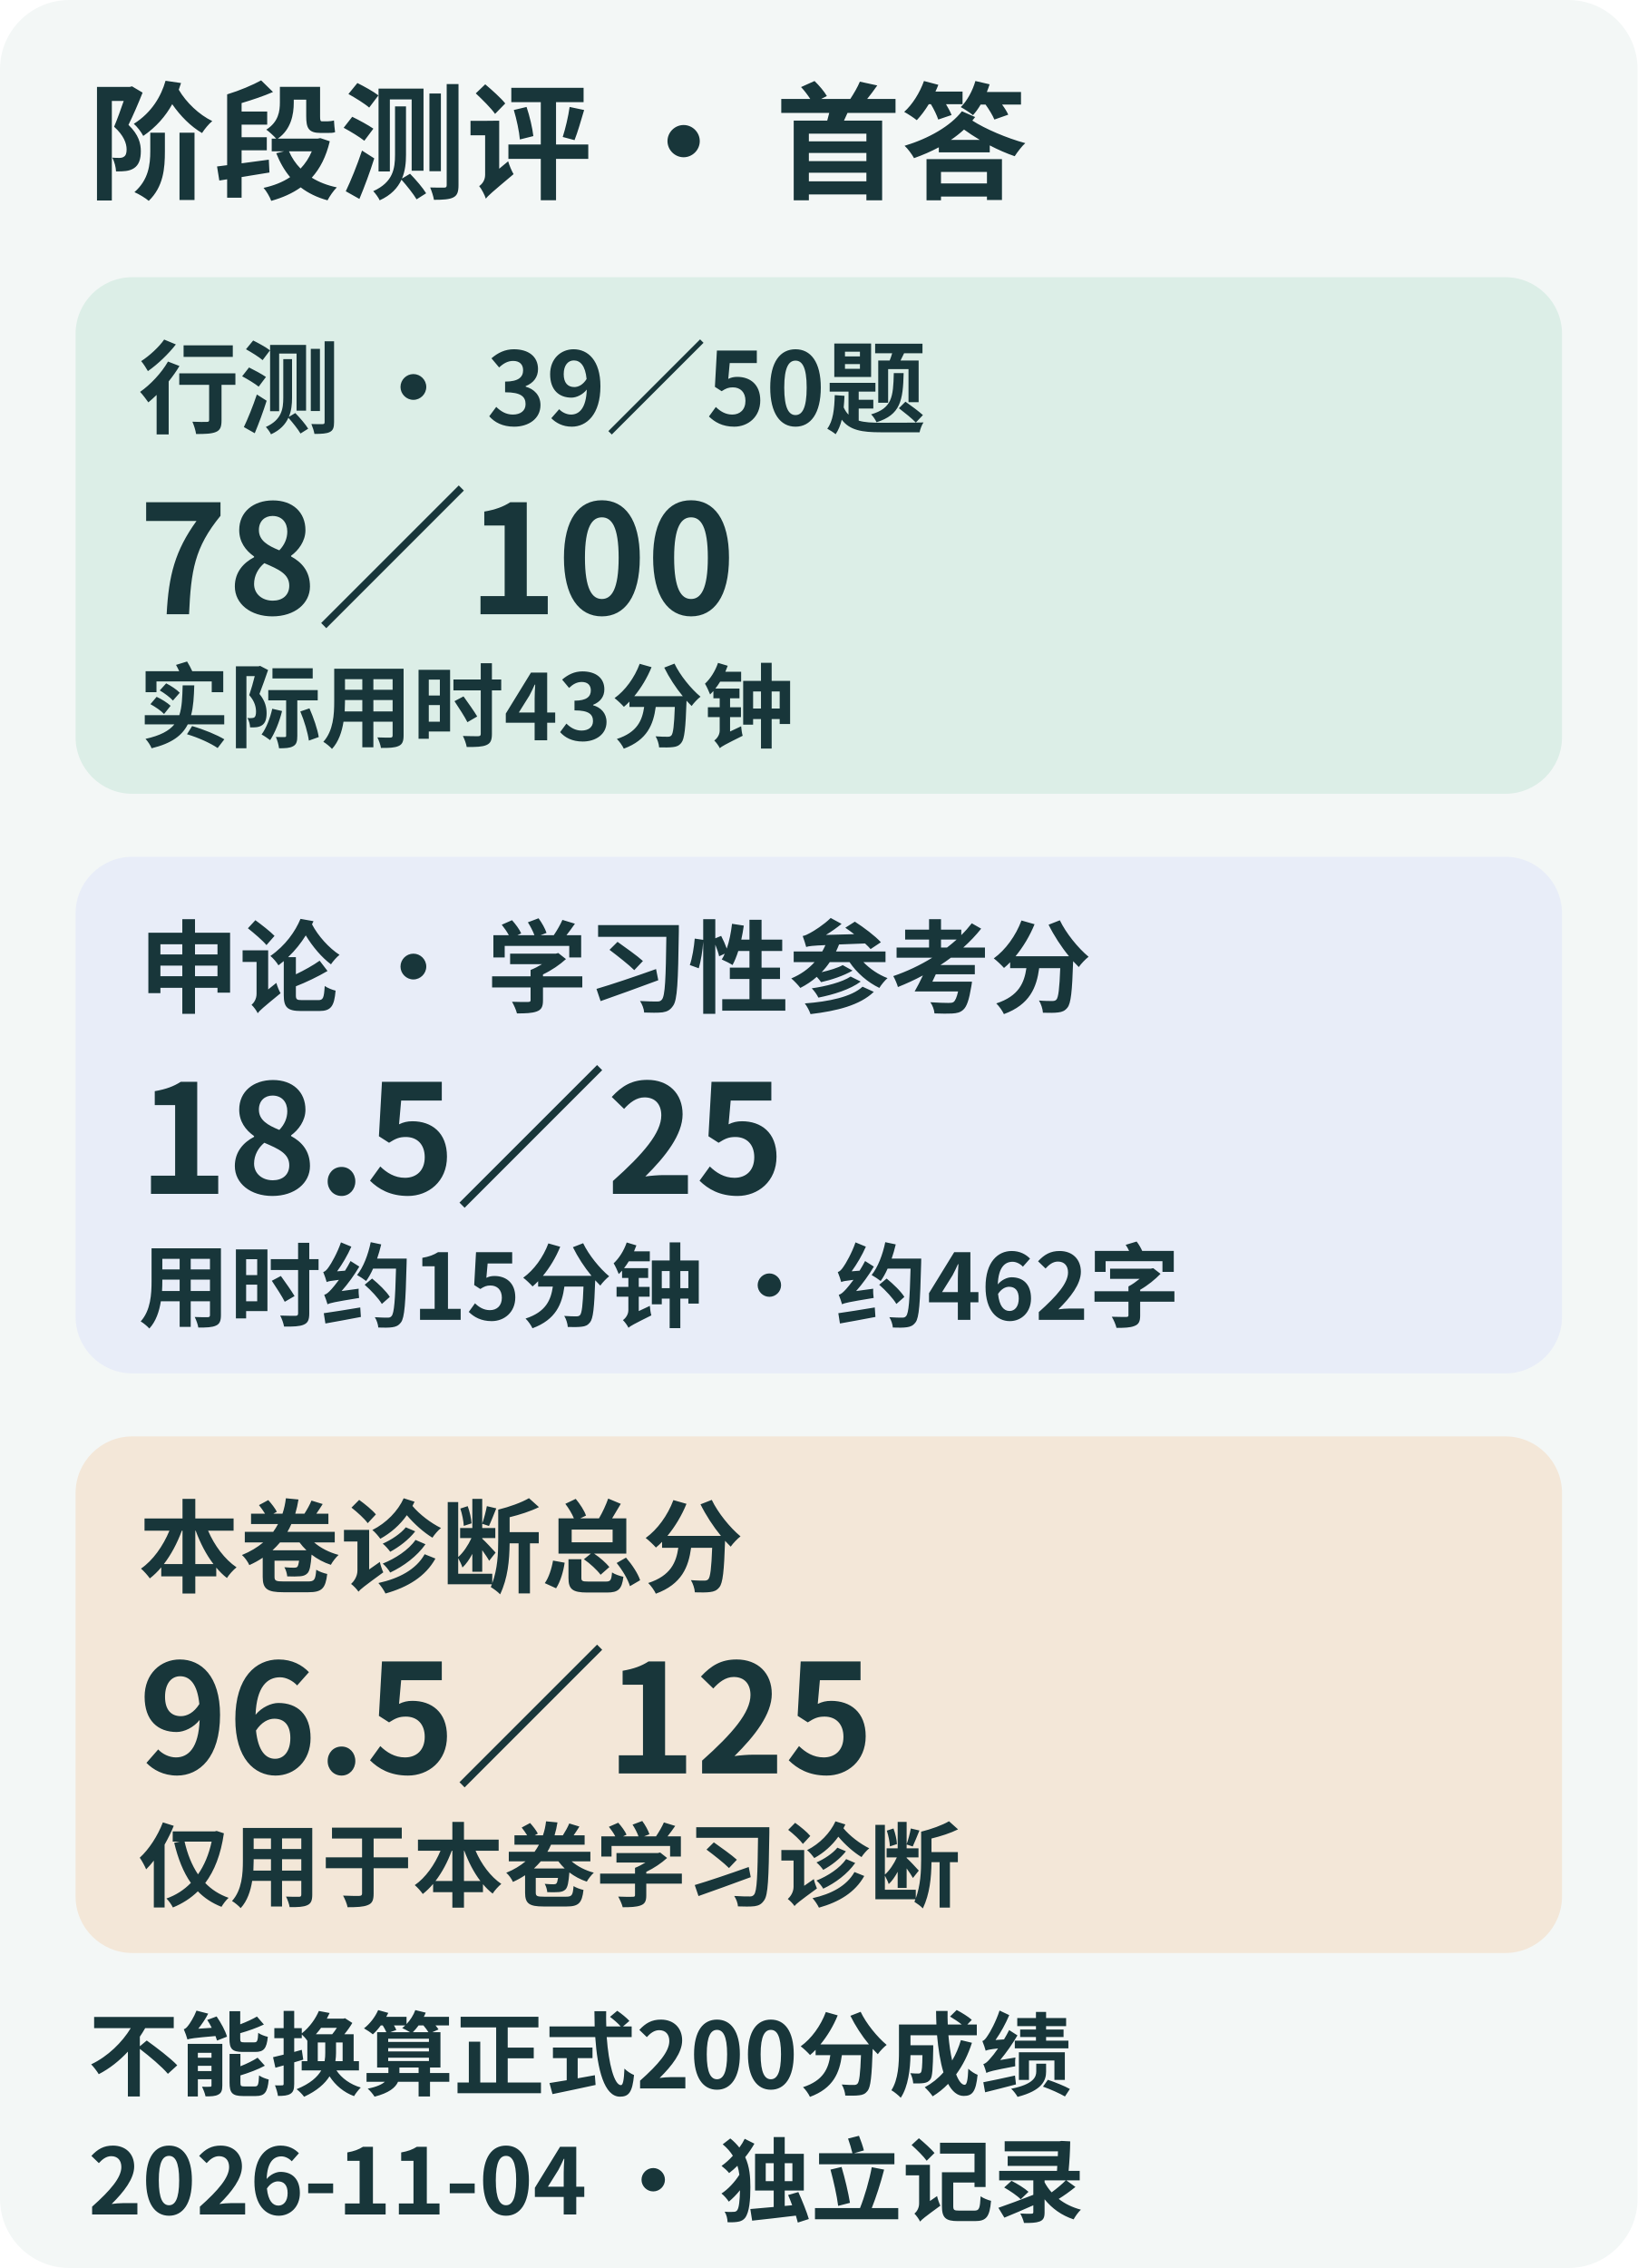
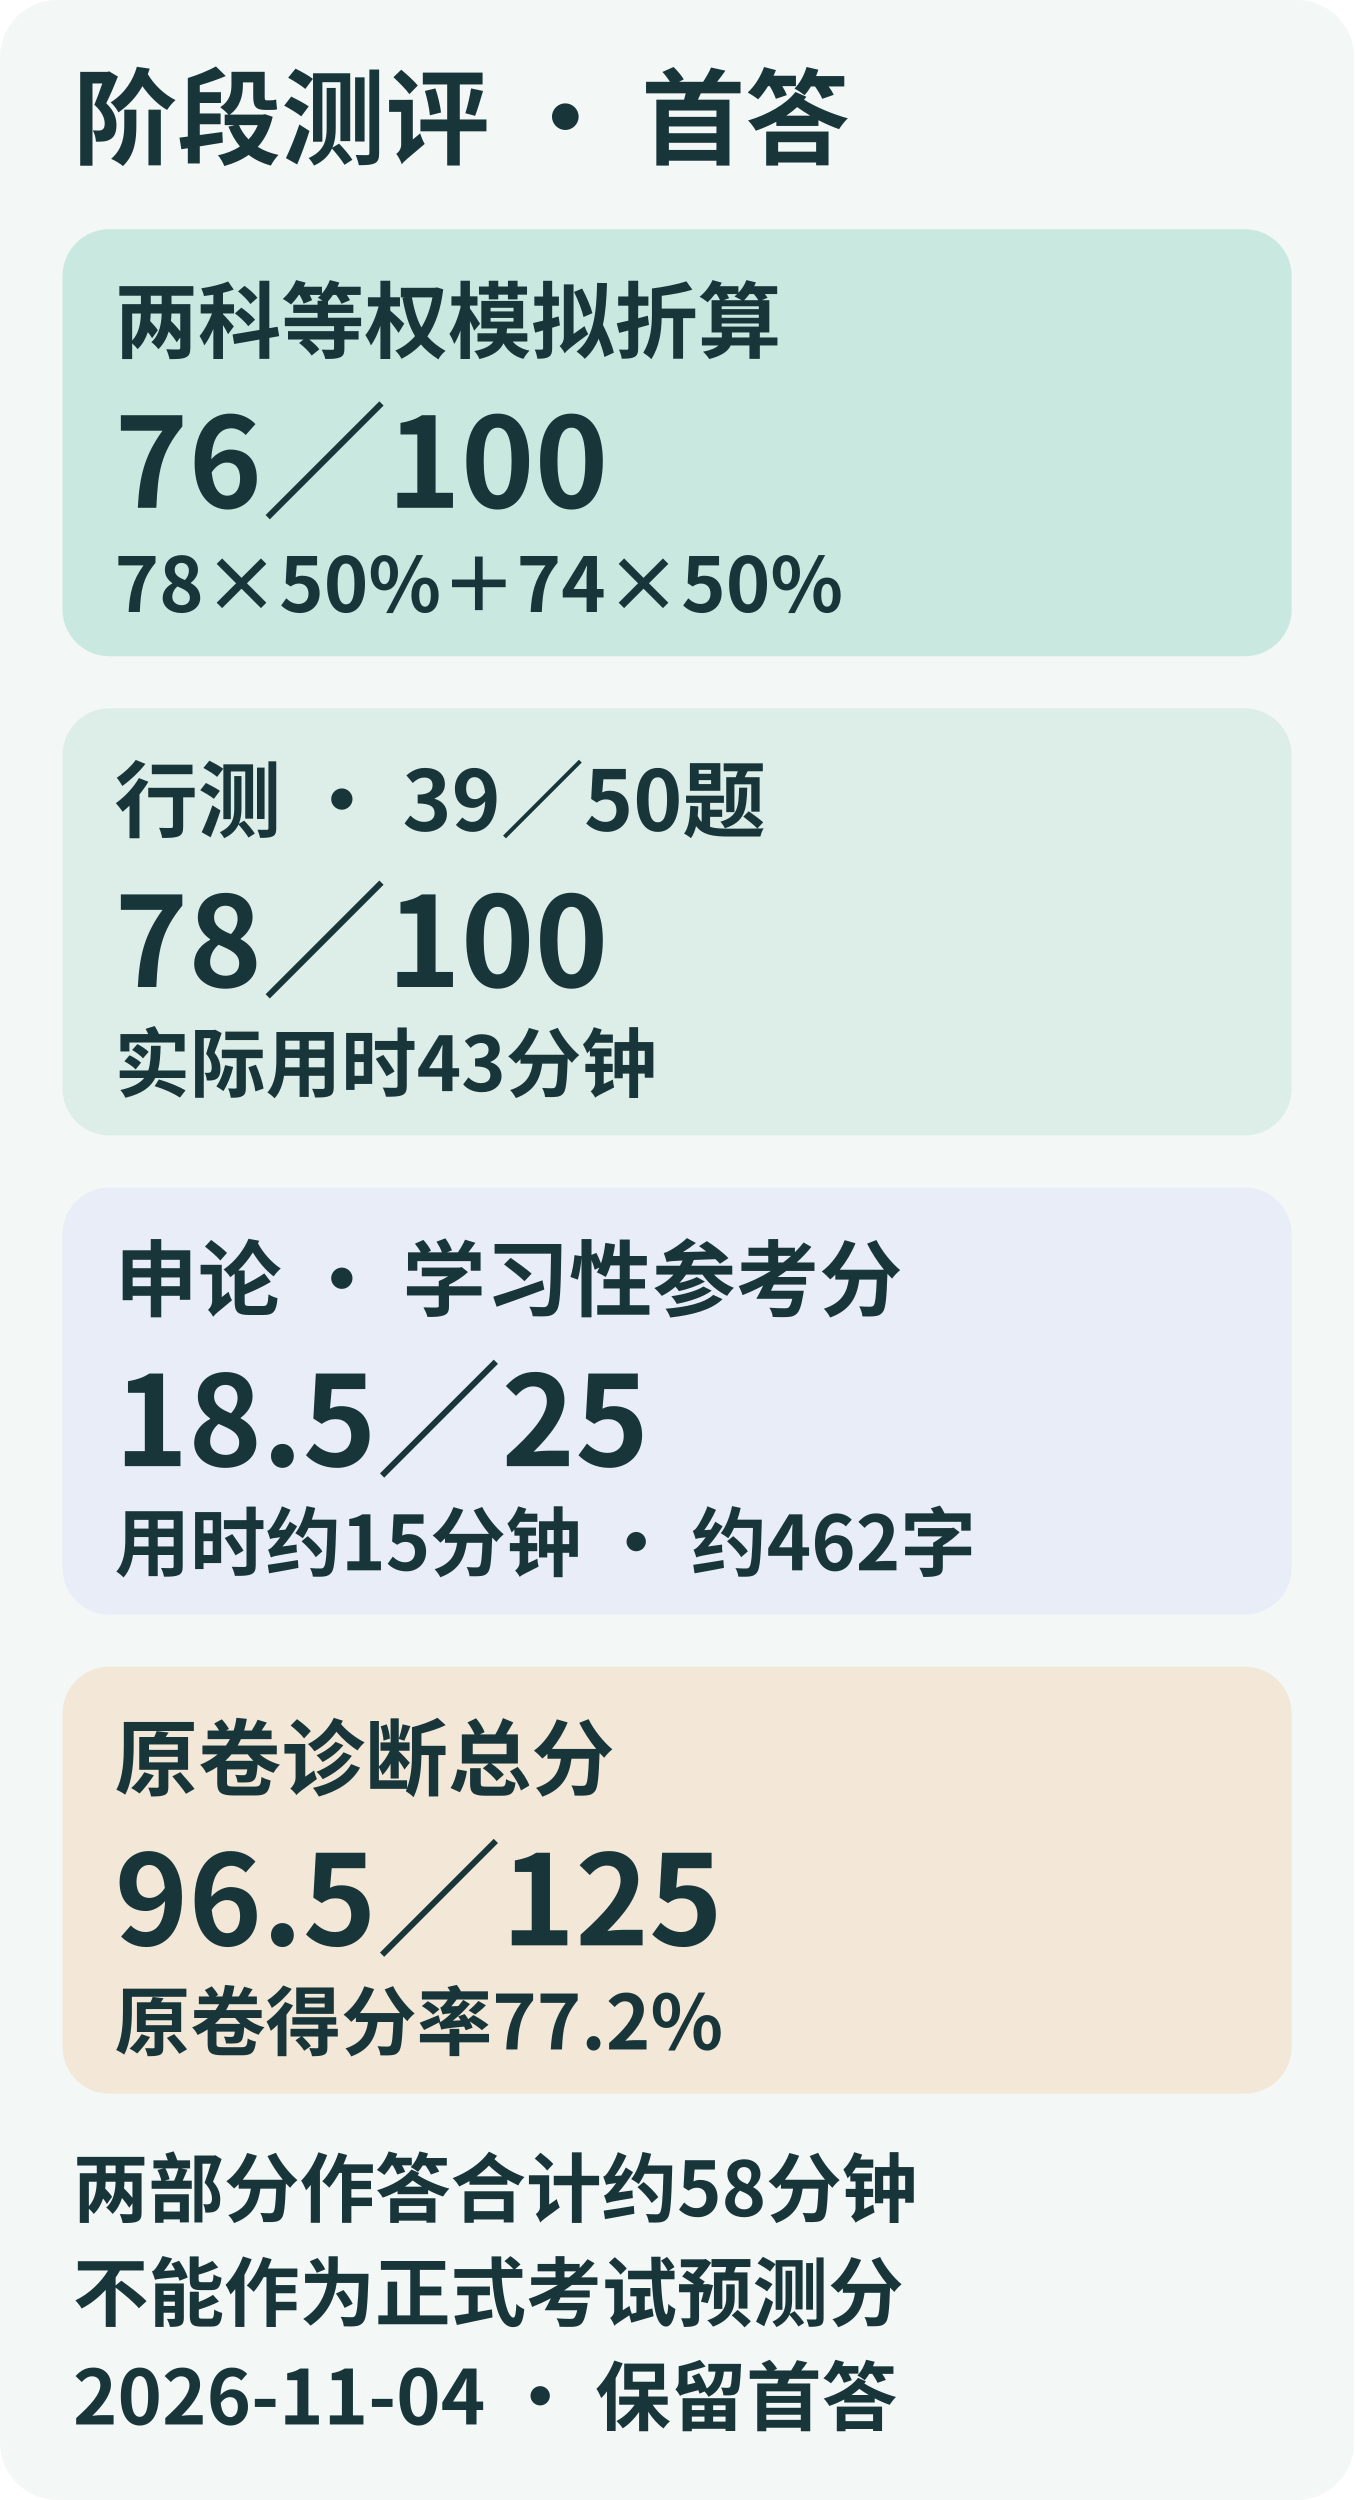
- <svg xmlns="http://www.w3.org/2000/svg" width="520" height="720" viewBox="0 0 520 720">
+ <svg xmlns="http://www.w3.org/2000/svg" width="520" height="960" viewBox="0 0 520 960">
  <style>text{font-family:"Microsoft YaHei","Noto Sans CJK SC",sans-serif;fill:#18363a;font-weight:700}.title{font-size:40px}.num{font-size:48px}.body{font-size:32px}.small{font-size:29px}</style>
-   <rect width="520" height="720" rx="22" fill="#f3f7f6" />
+   <rect width="520" height="960" rx="22" fill="#f3f7f6" />
  <text x="28" y="60" class="title">阶段测评 · 首答</text>
-   <rect x="24" y="88" width="472" height="164" rx="18" fill="#dceee7" />
-   <text x="44" y="135" class="body">行测 · 39／50题</text>
-   <text x="44" y="195" class="num">78／100</text>
-   <text x="44" y="235" class="small">实际用时43分钟</text>
-   <rect x="24" y="272" width="472" height="164" rx="18" fill="#e8edf8" />
-   <text x="44" y="319" class="body">申论 · 学习性参考分</text>
-   <text x="44" y="379" class="num">18.5／25</text>
-   <text x="44" y="419" class="small">用时约15分钟 · 约462字</text>
-   <rect x="24" y="456" width="472" height="164" rx="18" fill="#f3e7d8" />
-   <text x="44" y="503" class="body">本卷诊断总分</text>
-   <text x="44" y="563" class="num">96.5／125</text>
-   <text x="44" y="603" class="small">仅用于本卷学习诊断</text>
-   <text x="28" y="663" class="small">不能换算正式200分成绩</text>
-   <text x="28" y="703" class="small">2026-11-04 · 独立记录</text>
+   <rect x="24" y="88" width="472" height="164" rx="18" fill="#c9e8df" />
+   <text x="44" y="135" class="body">两科等权模拟折算</text>
+   <text x="44" y="195" class="num">76／100</text>
+   <text x="44" y="235" class="small">78×50%＋74×50%</text>
+   <rect x="24" y="272" width="472" height="164" rx="18" fill="#dceee7" />
+   <text x="44" y="319" class="body">行测 · 39／50题</text>
+   <text x="44" y="379" class="num">78／100</text>
+   <text x="44" y="419" class="small">实际用时43分钟</text>
+   <rect x="24" y="456" width="472" height="164" rx="18" fill="#e8edf8" />
+   <text x="44" y="503" class="body">申论 · 学习性参考分</text>
+   <text x="44" y="563" class="num">18.5／25</text>
+   <text x="44" y="603" class="small">用时约15分钟 · 约462字</text>
+   <rect x="24" y="640" width="472" height="164" rx="18" fill="#f3e7d8" />
+   <text x="44" y="687" class="body">原卷诊断总分</text>
+   <text x="44" y="747" class="num">96.5／125</text>
+   <text x="44" y="787" class="small">原卷得分率77.2%</text>
+   <text x="28" y="851" class="small">两部分作答合计约58分钟</text>
+   <text x="28" y="891" class="small">不能作为正式考试预测分</text>
+   <text x="28" y="931" class="small">2026-11-04 · 保留首答</text>
</svg>
